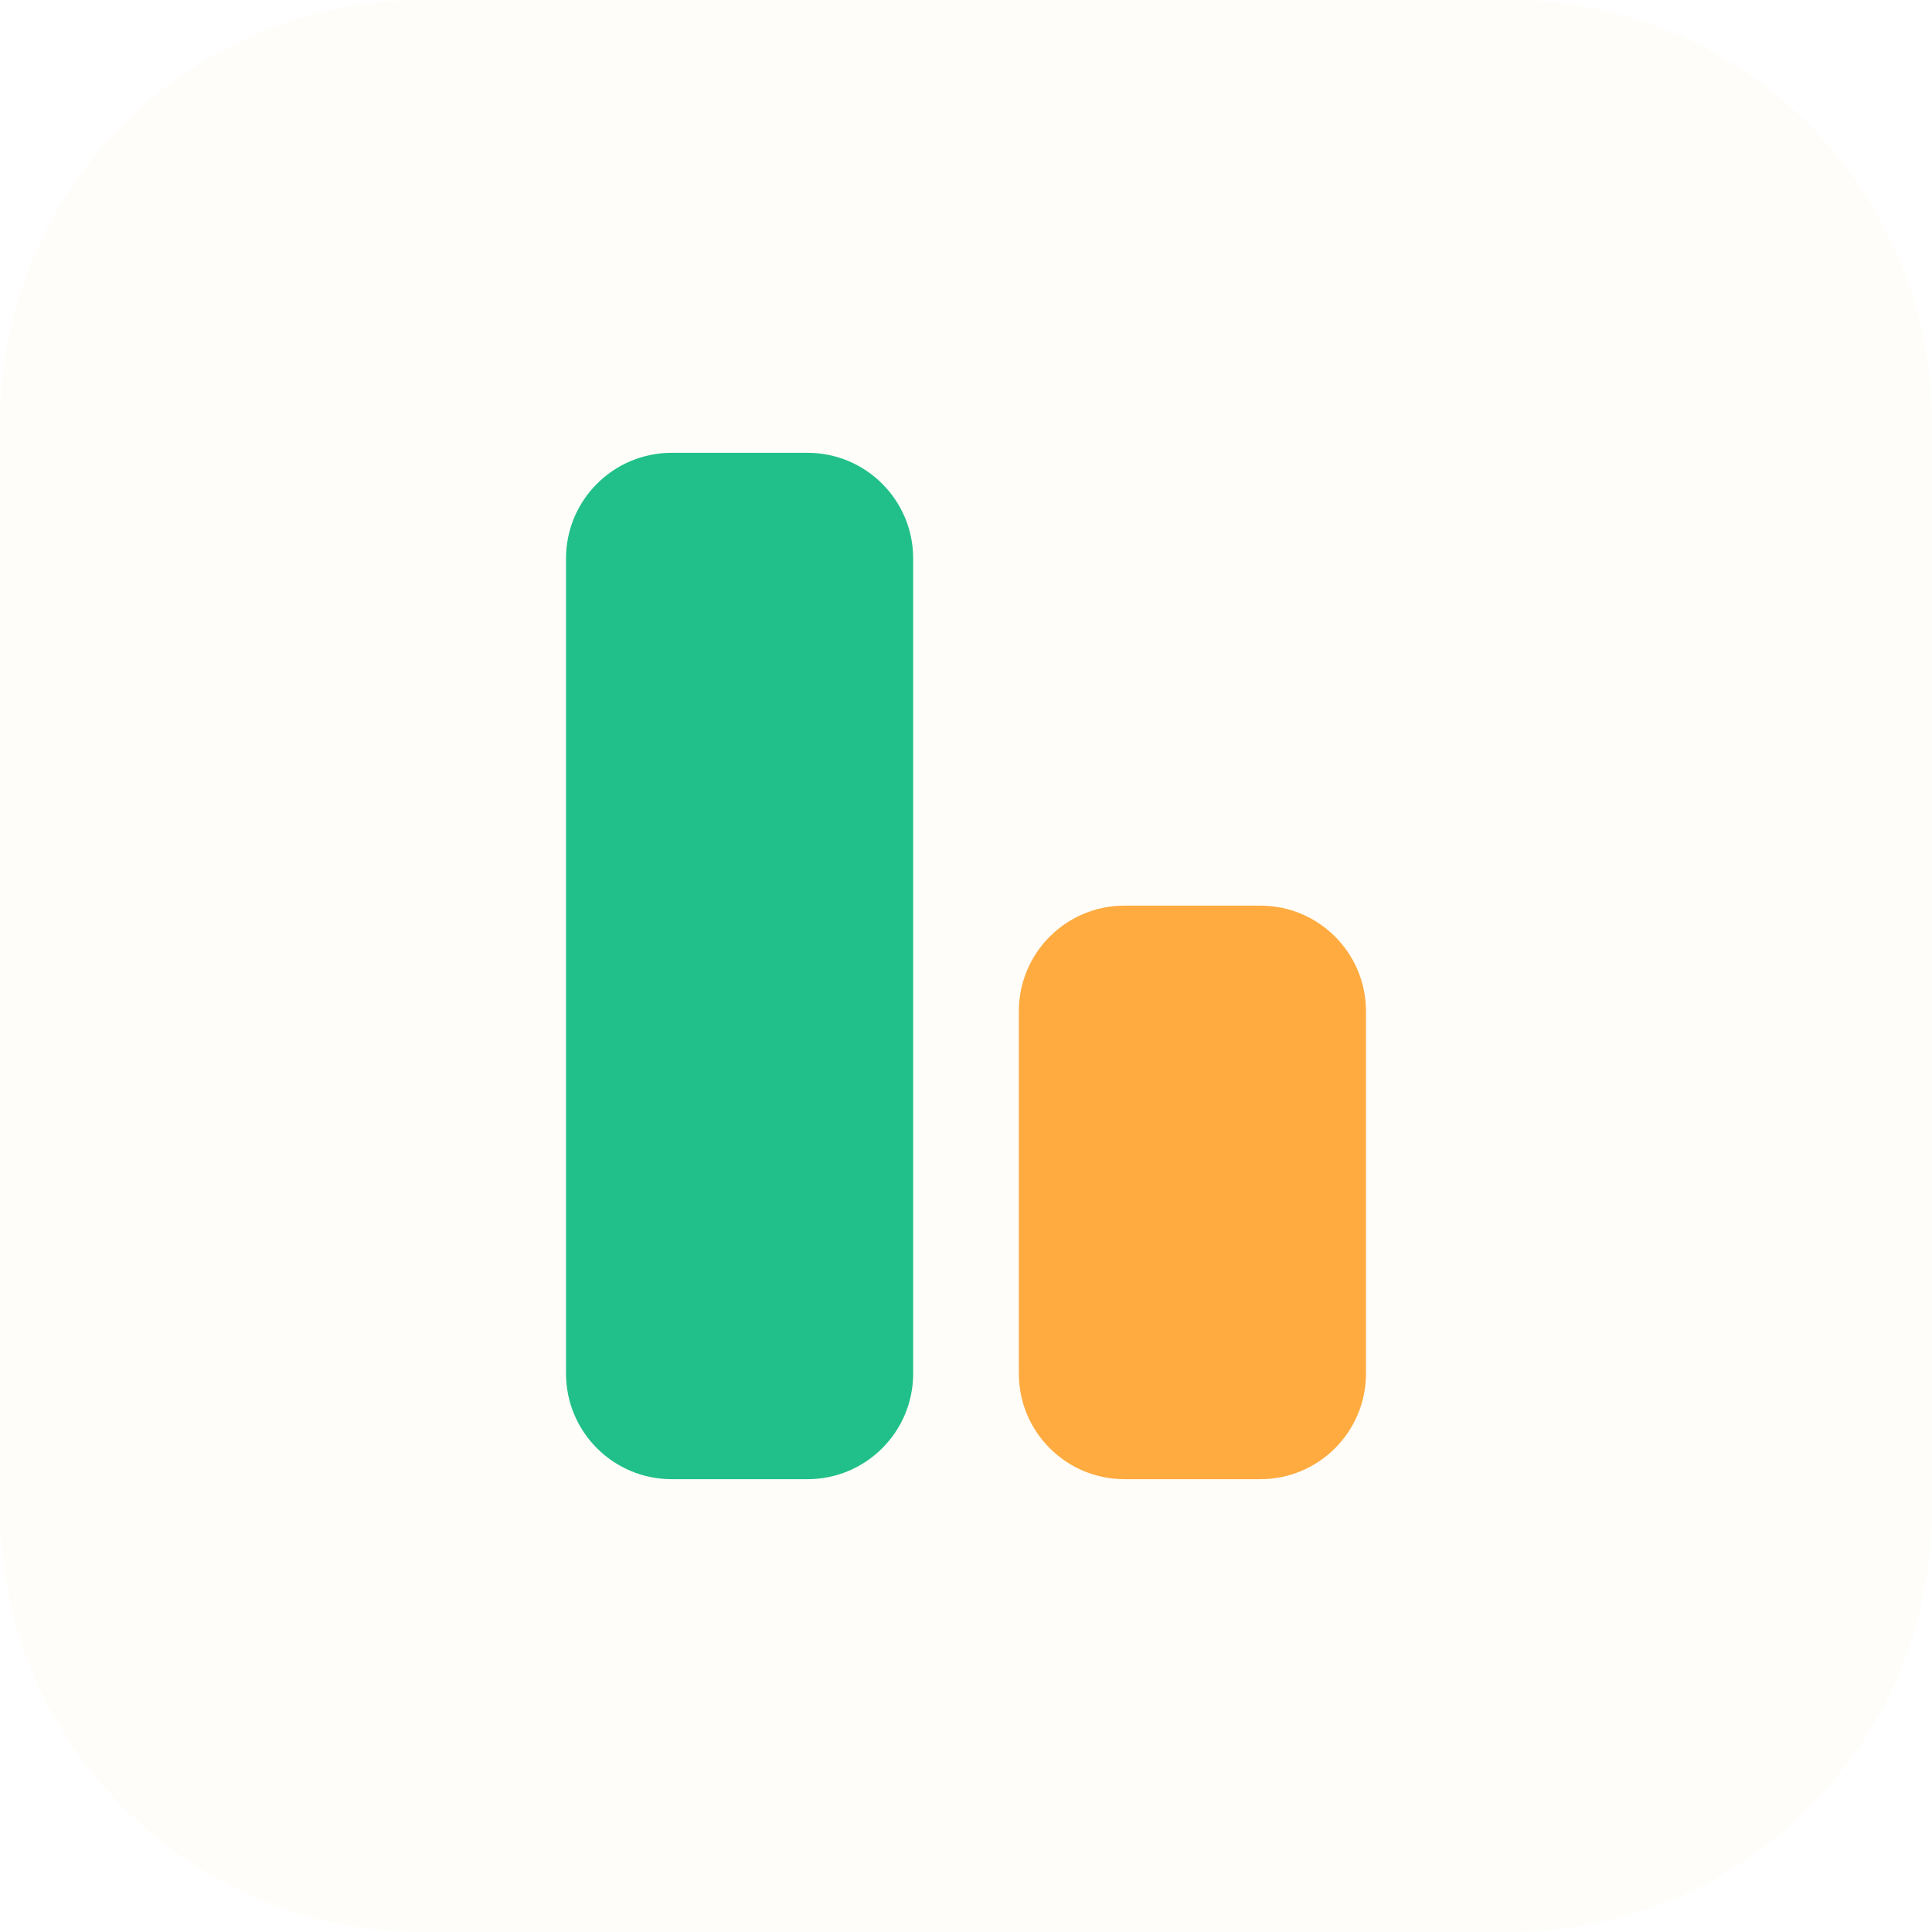
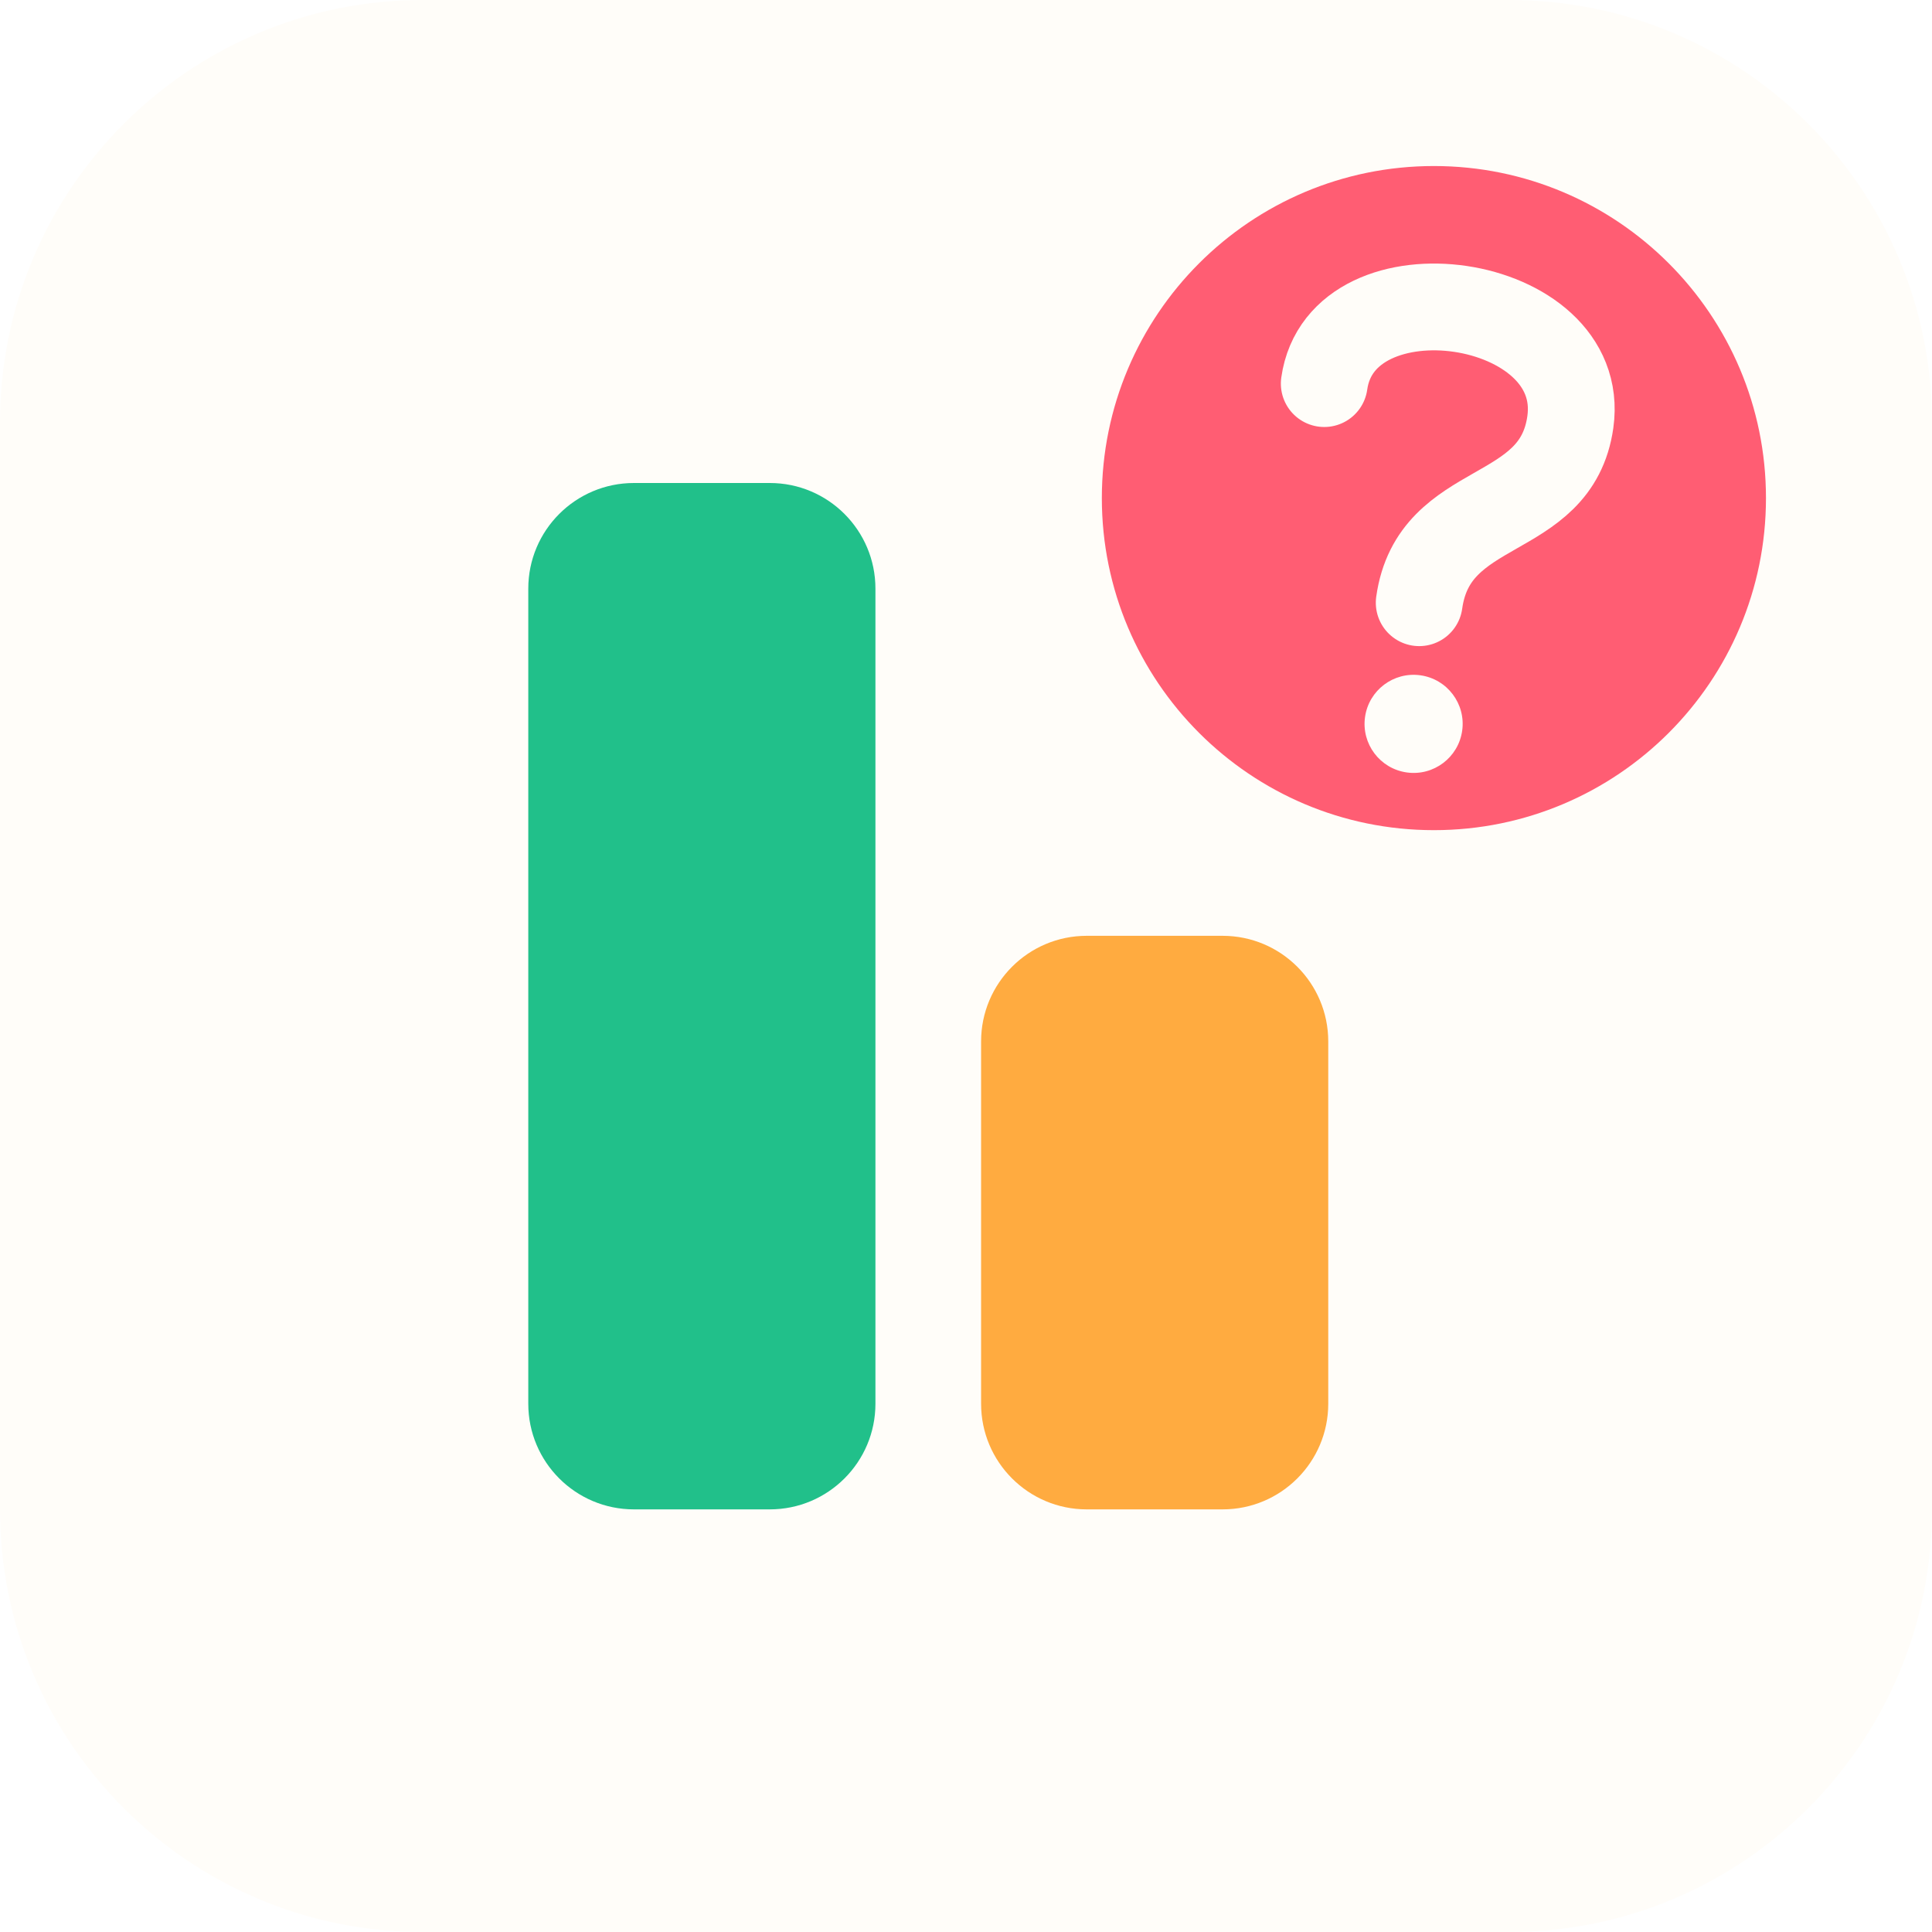
<svg xmlns="http://www.w3.org/2000/svg" viewBox="0 0 512 512" width="512" height="512">
  <rect width="512" height="512" rx="112" fill="#fffdf9" />
-   <rect x="150" y="120" width="92" height="272" rx="28" fill="#21c08a" />
-   <rect x="270" y="240" width="92" height="152" rx="28" fill="#ffab40" />
+   <rect x="140" y="128" width="92" height="272" rx="28" fill="#21c08a" />
+   <rect x="260" y="248" width="92" height="152" rx="28" fill="#ffab40" />
+   <circle cx="380" cy="132" r="104" fill="#fffdf9" />
+   <circle cx="380" cy="132" r="88" fill="#ff5d73" />
+   <g transform="rotate(8 380 132)" fill="none" stroke="#fffdf9" stroke-width="23" stroke-linecap="round" stroke-linejoin="round">
+     <path d="M347 106 C347 73 413 73 413 107 C413 134 380 132 380 160" />
+   </g>
+   <circle cx="383" cy="192" r="13" fill="#fffdf9" transform="rotate(8 380 132)" />
</svg>
